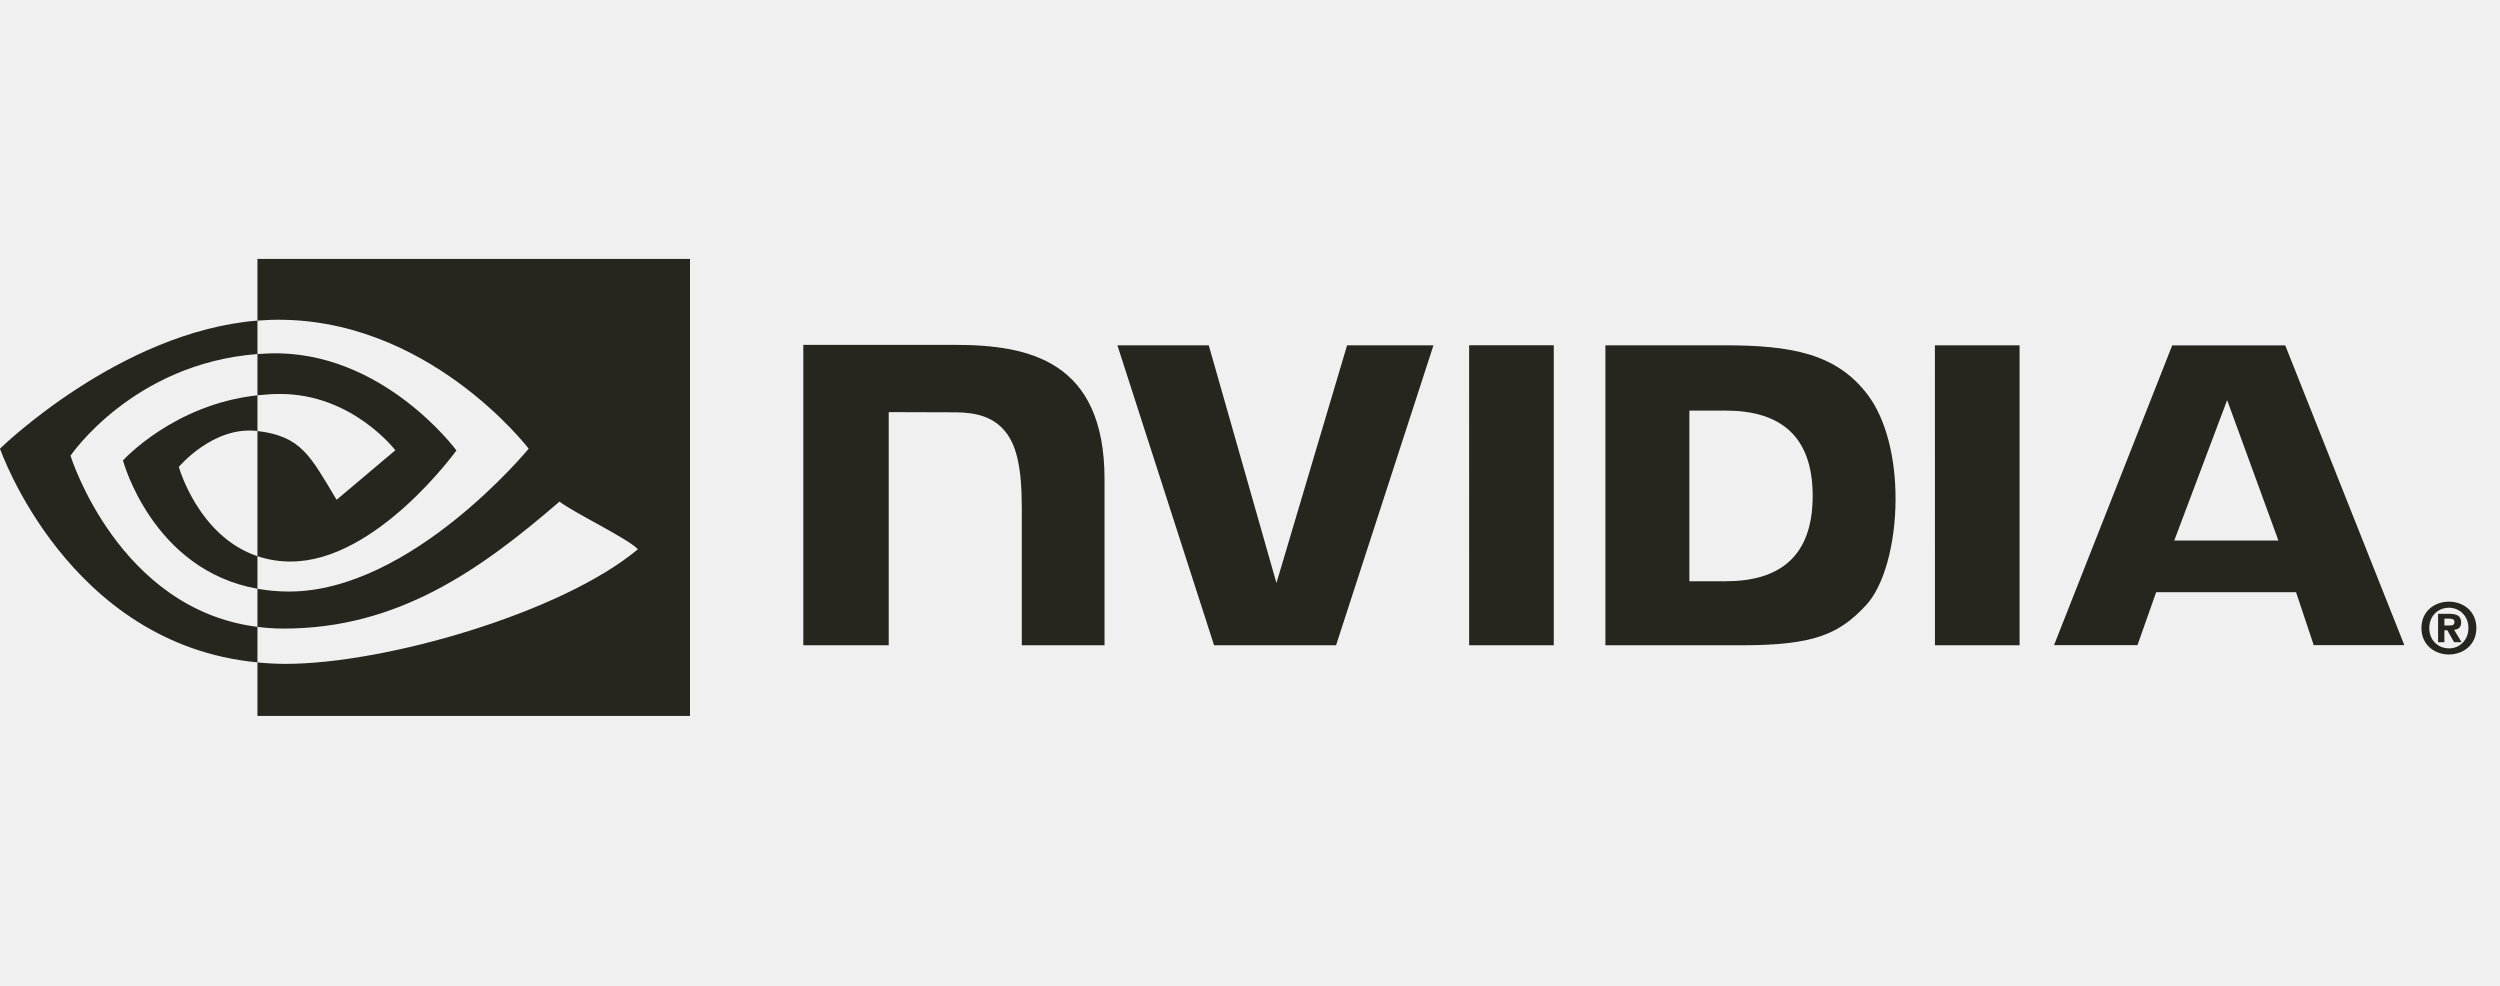
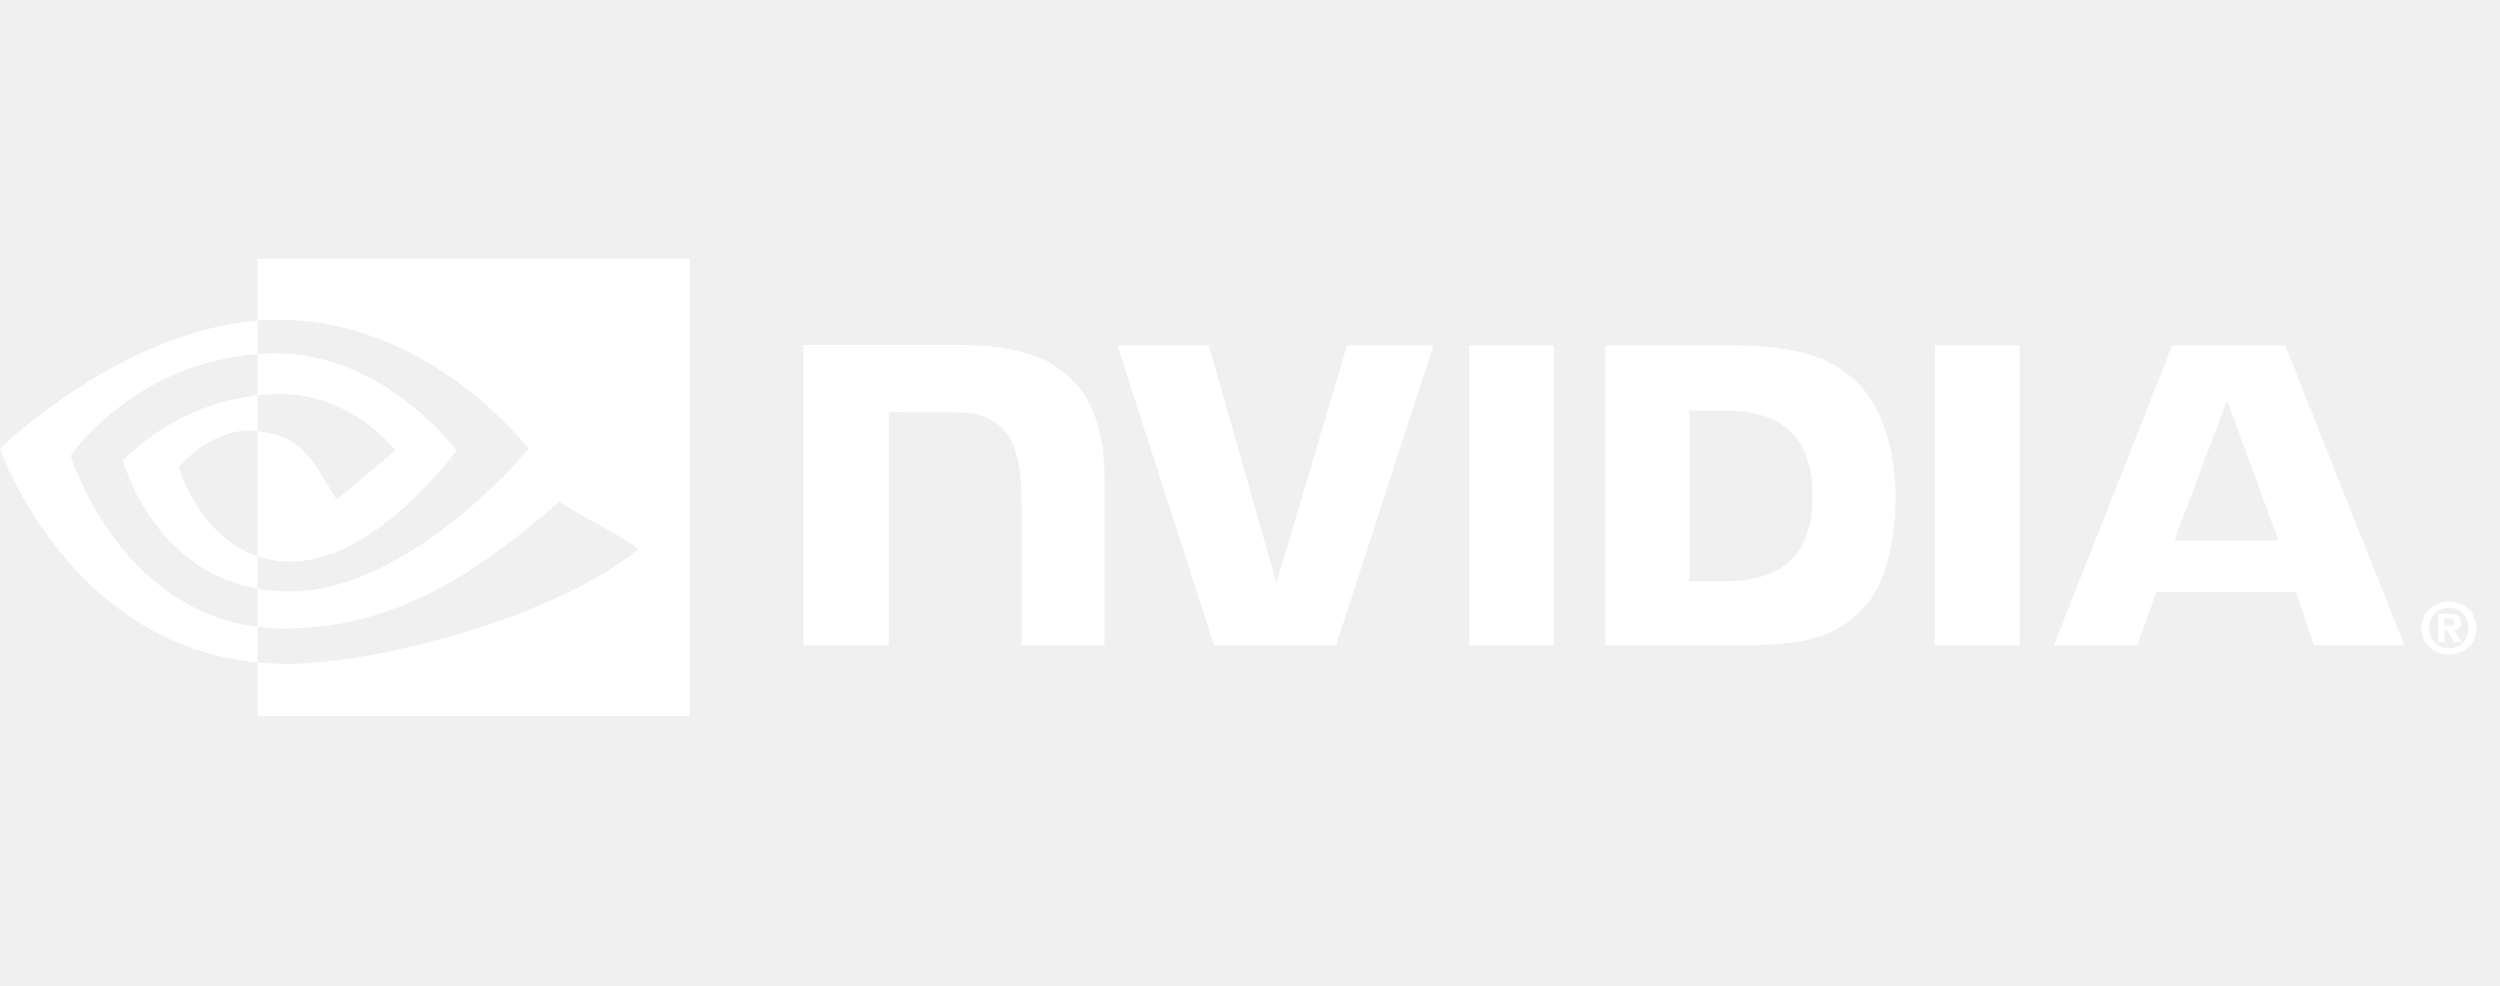
<svg xmlns="http://www.w3.org/2000/svg" fill="none" viewBox="0 0 213 84" height="84" width="213">
  <g clip-path="url(#clip0_3047_13)">
-     <path fill="#26251E" d="M208.262 53.29V52.706H208.636C208.84 52.706 209.118 52.722 209.118 52.971C209.118 53.242 208.975 53.29 208.733 53.29H208.262ZM208.262 53.699H208.511L209.092 54.718H209.728L209.087 53.658C209.418 53.633 209.691 53.476 209.691 53.029C209.691 52.473 209.307 52.294 208.661 52.294H207.724V54.718H208.262V53.699ZM210.987 53.51C210.987 52.086 209.882 51.261 208.649 51.261C207.409 51.261 206.305 52.086 206.305 53.51C206.305 54.933 207.409 55.762 208.649 55.762C209.88 55.762 210.987 54.933 210.987 53.51ZM210.311 53.51C210.311 54.547 209.549 55.244 208.649 55.244V55.236C207.723 55.244 206.975 54.547 206.975 53.51C206.975 52.473 207.724 51.779 208.649 51.779C209.55 51.779 210.311 52.473 210.311 53.51Z" clip-rule="evenodd" fill-rule="evenodd" />
-     <path fill="#26251E" d="M125.169 29.419L125.171 54.977H132.382V29.419H125.169ZM68.442 29.385V54.977H75.719V35.112L81.395 35.13C83.261 35.13 84.551 35.578 85.451 36.539C86.592 37.756 87.057 39.716 87.057 43.306V54.977H94.106V40.837C94.106 30.745 87.679 29.384 81.392 29.384H68.443L68.442 29.385ZM136.78 29.42V54.977H148.477C154.708 54.977 156.742 53.94 158.941 51.614C160.497 49.981 161.501 46.396 161.501 42.479C161.501 38.887 160.65 35.682 159.167 33.687C156.495 30.119 152.647 29.42 146.9 29.42H136.78ZM143.934 34.984H147.034C151.531 34.984 154.441 37.007 154.441 42.253C154.441 47.501 151.531 49.522 147.034 49.522H143.934V34.984ZM114.772 29.42L108.753 49.674L102.987 29.422L95.203 29.42L103.438 54.977H113.832L122.132 29.42H114.772ZM164.857 54.977H172.069V29.422L164.854 29.42L164.857 54.977ZM185.071 29.43L175.002 54.968H182.112L183.706 50.454H195.622L197.13 54.968H204.85L194.704 29.428L185.071 29.43ZM189.752 34.09L194.121 46.055H185.246L189.752 34.09Z" clip-rule="evenodd" fill-rule="evenodd" />
-     <path fill="#26251E" d="M21.935 33.681V30.164C22.275 30.138 22.621 30.121 22.971 30.11C32.583 29.808 38.888 38.376 38.888 38.376C38.888 38.376 32.077 47.843 24.776 47.843C23.811 47.847 22.851 47.693 21.935 47.388V36.723C25.676 37.175 26.429 38.829 28.678 42.583L33.681 38.361C33.681 38.361 30.029 33.566 23.873 33.566C23.204 33.566 22.564 33.613 21.935 33.681ZM21.935 22.061V27.317C22.279 27.29 22.625 27.268 22.971 27.255C36.336 26.805 45.044 38.227 45.044 38.227C45.044 38.227 35.044 50.4 24.624 50.4C23.669 50.4 22.774 50.312 21.935 50.162V53.409C22.653 53.5 23.398 53.555 24.174 53.555C33.87 53.555 40.882 48.599 47.672 42.733C48.798 43.635 53.407 45.83 54.354 46.792C47.898 52.2 32.853 56.562 24.322 56.562C23.525 56.559 22.729 56.518 21.935 56.437V61H58.788V22.061H21.935ZM21.935 47.388V50.162C12.967 48.563 10.477 39.23 10.477 39.23C10.477 39.23 14.784 34.454 21.935 33.681V36.723L21.921 36.721C18.167 36.27 15.236 39.78 15.236 39.78C15.236 39.78 16.879 45.687 21.935 47.388ZM6.007 38.826C6.007 38.826 11.322 30.974 21.935 30.164V27.314C10.18 28.26 0 38.224 0 38.224C0 38.224 5.765 54.907 21.935 56.434V53.409C10.069 51.916 6.007 38.826 6.007 38.826Z" clip-rule="evenodd" fill-rule="evenodd" />
+     <path fill="#ffffff" d="M208.262 53.29V52.706H208.636C208.84 52.706 209.118 52.722 209.118 52.971C209.118 53.242 208.975 53.29 208.733 53.29H208.262ZM208.262 53.699H208.511L209.092 54.718H209.728L209.087 53.658C209.418 53.633 209.691 53.476 209.691 53.029C209.691 52.473 209.307 52.294 208.661 52.294H207.724V54.718H208.262V53.699ZM210.987 53.51C210.987 52.086 209.882 51.261 208.649 51.261C207.409 51.261 206.305 52.086 206.305 53.51C206.305 54.933 207.409 55.762 208.649 55.762C209.88 55.762 210.987 54.933 210.987 53.51ZM210.311 53.51C210.311 54.547 209.549 55.244 208.649 55.244V55.236C207.723 55.244 206.975 54.547 206.975 53.51C206.975 52.473 207.724 51.779 208.649 51.779C209.55 51.779 210.311 52.473 210.311 53.51Z" clip-rule="evenodd" fill-rule="evenodd" />
+     <path fill="#ffffff" d="M125.169 29.419L125.171 54.977H132.382V29.419H125.169ZM68.442 29.385V54.977H75.719V35.112L81.395 35.13C83.261 35.13 84.551 35.578 85.451 36.539C86.592 37.756 87.057 39.716 87.057 43.306V54.977H94.106V40.837C94.106 30.745 87.679 29.384 81.392 29.384H68.443L68.442 29.385ZM136.78 29.42V54.977H148.477C154.708 54.977 156.742 53.94 158.941 51.614C160.497 49.981 161.501 46.396 161.501 42.479C161.501 38.887 160.65 35.682 159.167 33.687C156.495 30.119 152.647 29.42 146.9 29.42H136.78ZM143.934 34.984H147.034C151.531 34.984 154.441 37.007 154.441 42.253C154.441 47.501 151.531 49.522 147.034 49.522H143.934V34.984ZM114.772 29.42L108.753 49.674L102.987 29.422L95.203 29.42L103.438 54.977H113.832L122.132 29.42H114.772ZM164.857 54.977H172.069V29.422L164.854 29.42L164.857 54.977ZM185.071 29.43L175.002 54.968H182.112L183.706 50.454H195.622L197.13 54.968H204.85L194.704 29.428L185.071 29.43ZM189.752 34.09L194.121 46.055H185.246L189.752 34.09Z" clip-rule="evenodd" fill-rule="evenodd" />
+     <path fill="#ffffff" d="M21.935 33.681V30.164C22.275 30.138 22.621 30.121 22.971 30.11C32.583 29.808 38.888 38.376 38.888 38.376C38.888 38.376 32.077 47.843 24.776 47.843C23.811 47.847 22.851 47.693 21.935 47.388V36.723C25.676 37.175 26.429 38.829 28.678 42.583L33.681 38.361C33.681 38.361 30.029 33.566 23.873 33.566C23.204 33.566 22.564 33.613 21.935 33.681ZM21.935 22.061V27.317C22.279 27.29 22.625 27.268 22.971 27.255C36.336 26.805 45.044 38.227 45.044 38.227C45.044 38.227 35.044 50.4 24.624 50.4C23.669 50.4 22.774 50.312 21.935 50.162V53.409C22.653 53.5 23.398 53.555 24.174 53.555C33.87 53.555 40.882 48.599 47.672 42.733C48.798 43.635 53.407 45.83 54.354 46.792C47.898 52.2 32.853 56.562 24.322 56.562C23.525 56.559 22.729 56.518 21.935 56.437V61H58.788V22.061H21.935ZM21.935 47.388V50.162C12.967 48.563 10.477 39.23 10.477 39.23C10.477 39.23 14.784 34.454 21.935 33.681V36.723L21.921 36.721C18.167 36.27 15.236 39.78 15.236 39.78C15.236 39.78 16.879 45.687 21.935 47.388ZM6.007 38.826C6.007 38.826 11.322 30.974 21.935 30.164V27.314C10.18 28.26 0 38.224 0 38.224C0 38.224 5.765 54.907 21.935 56.434V53.409C10.069 51.916 6.007 38.826 6.007 38.826Z" clip-rule="evenodd" fill-rule="evenodd" />
  </g>
  <defs>
    <clipPath id="clip0_3047_13">
      <rect transform="translate(0 22)" fill="white" height="39" width="213" />
    </clipPath>
  </defs>
</svg>
